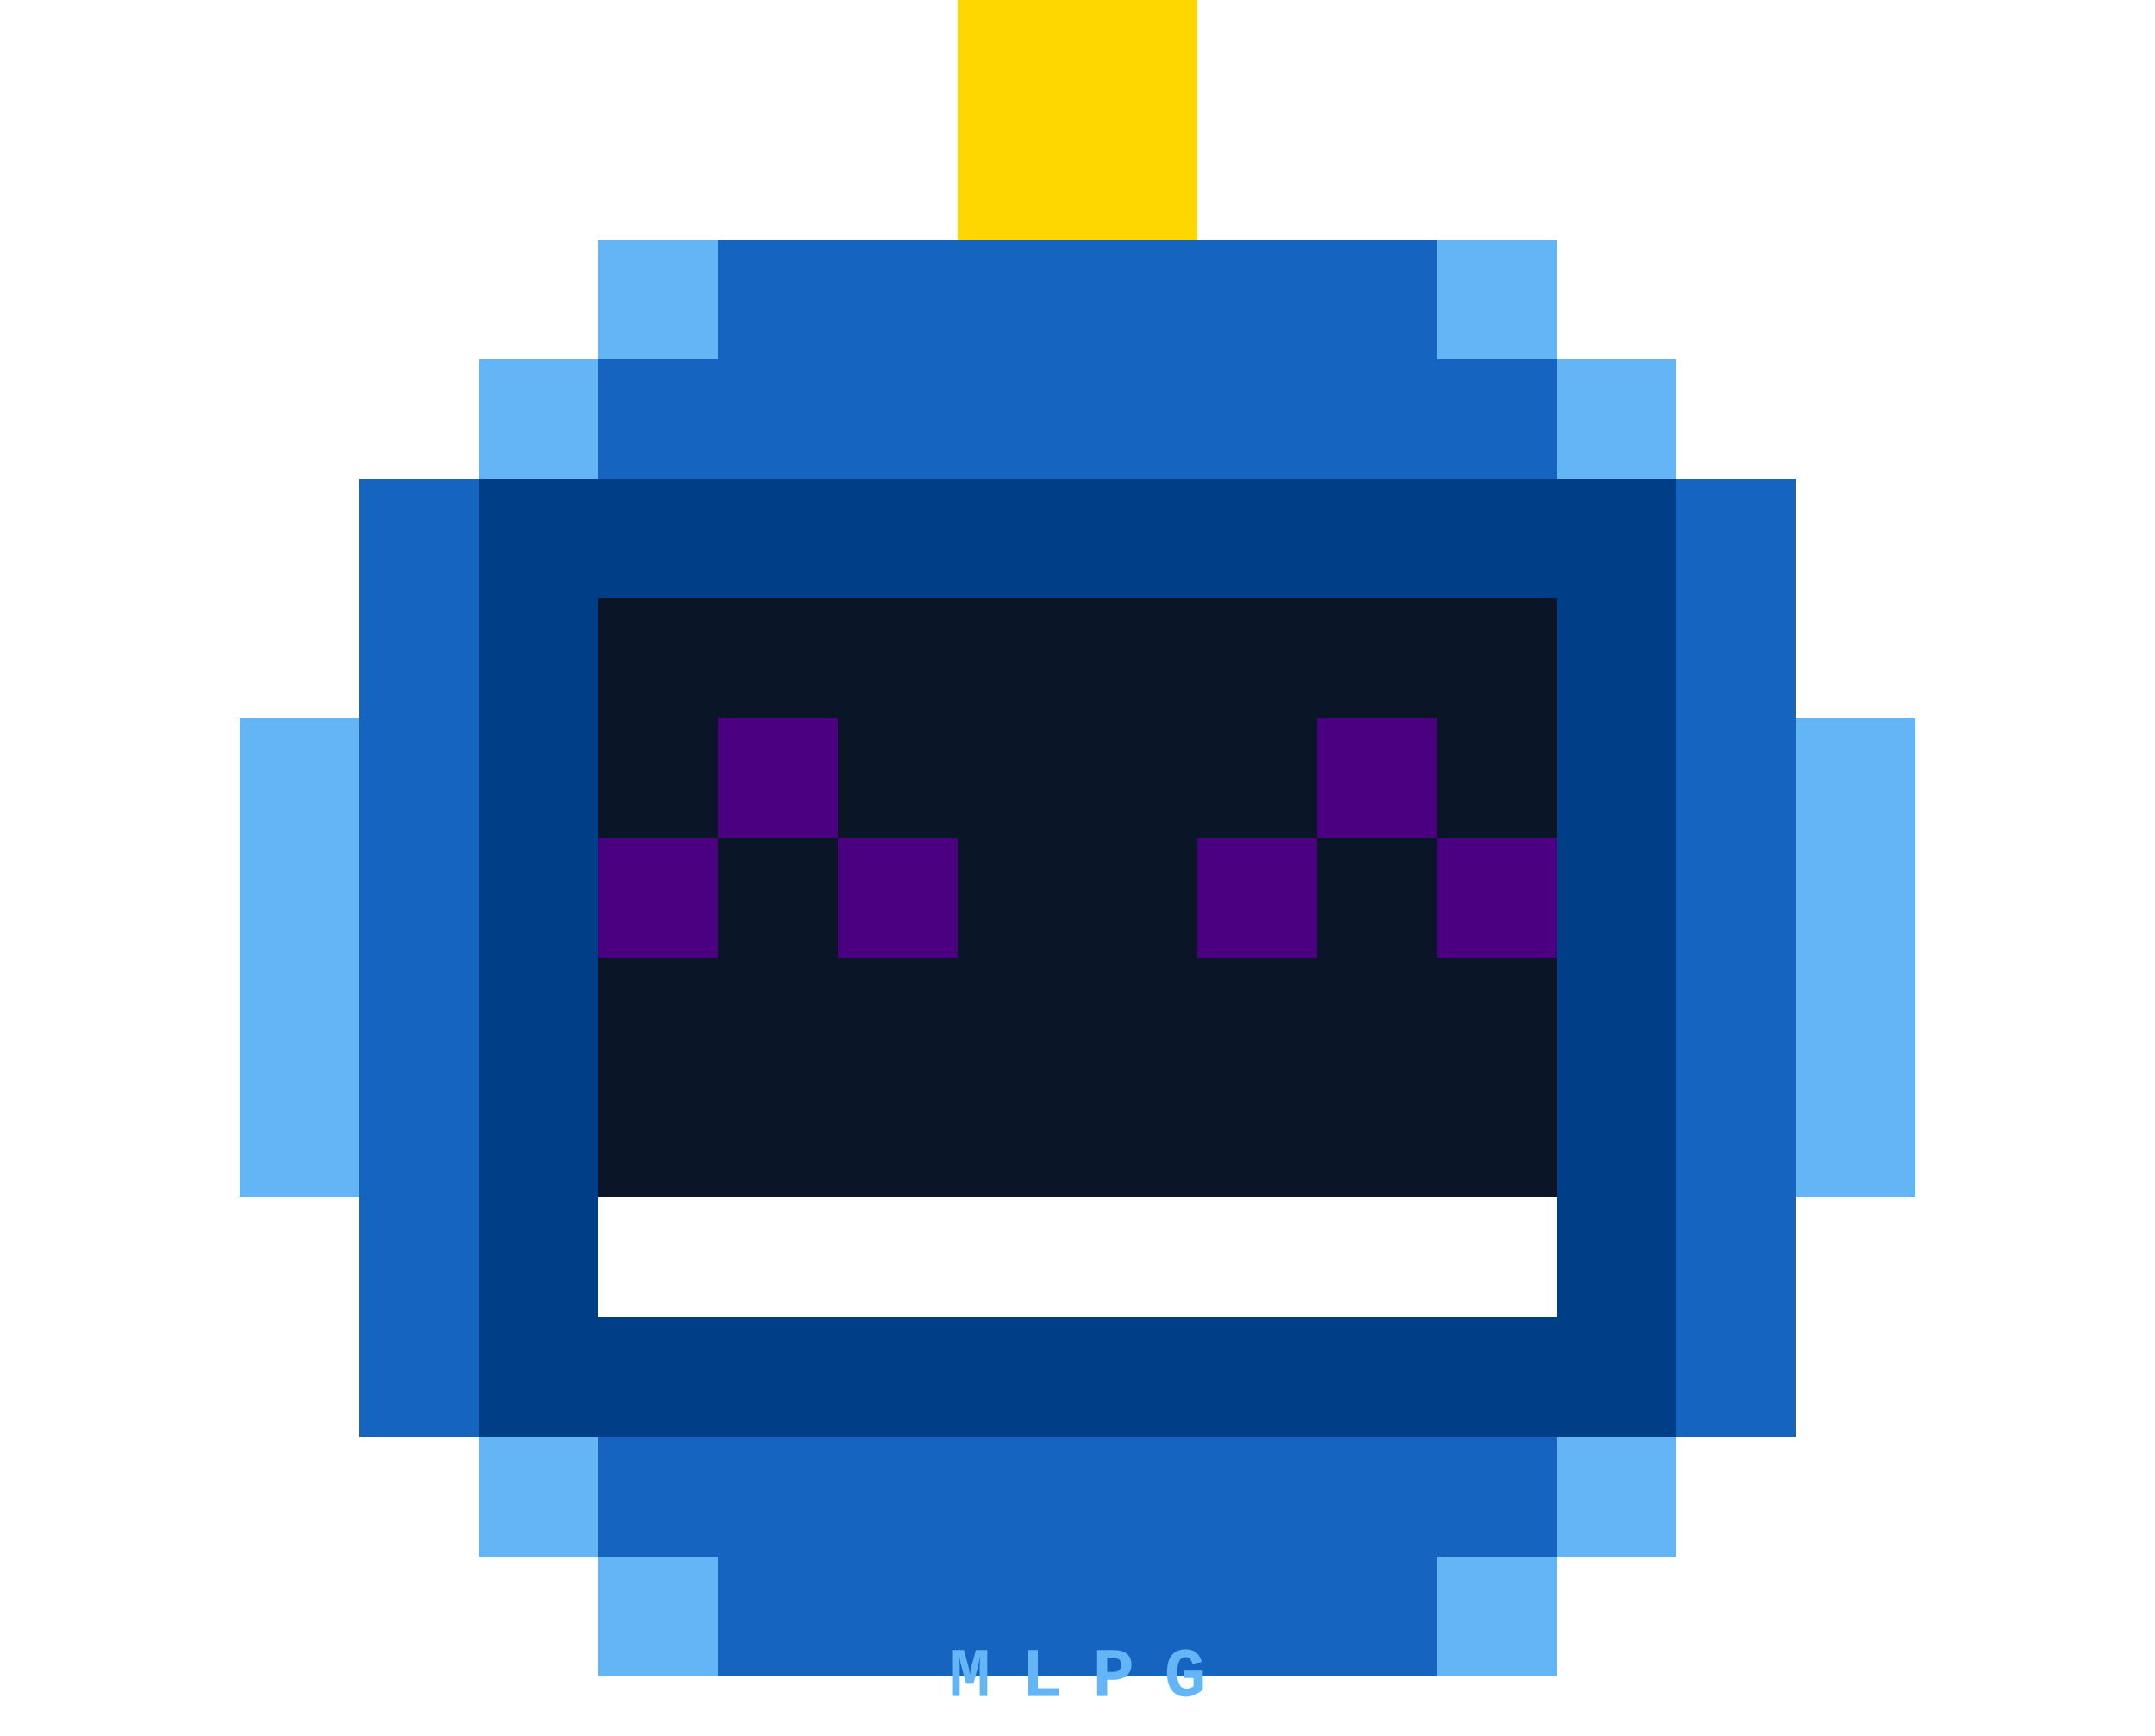
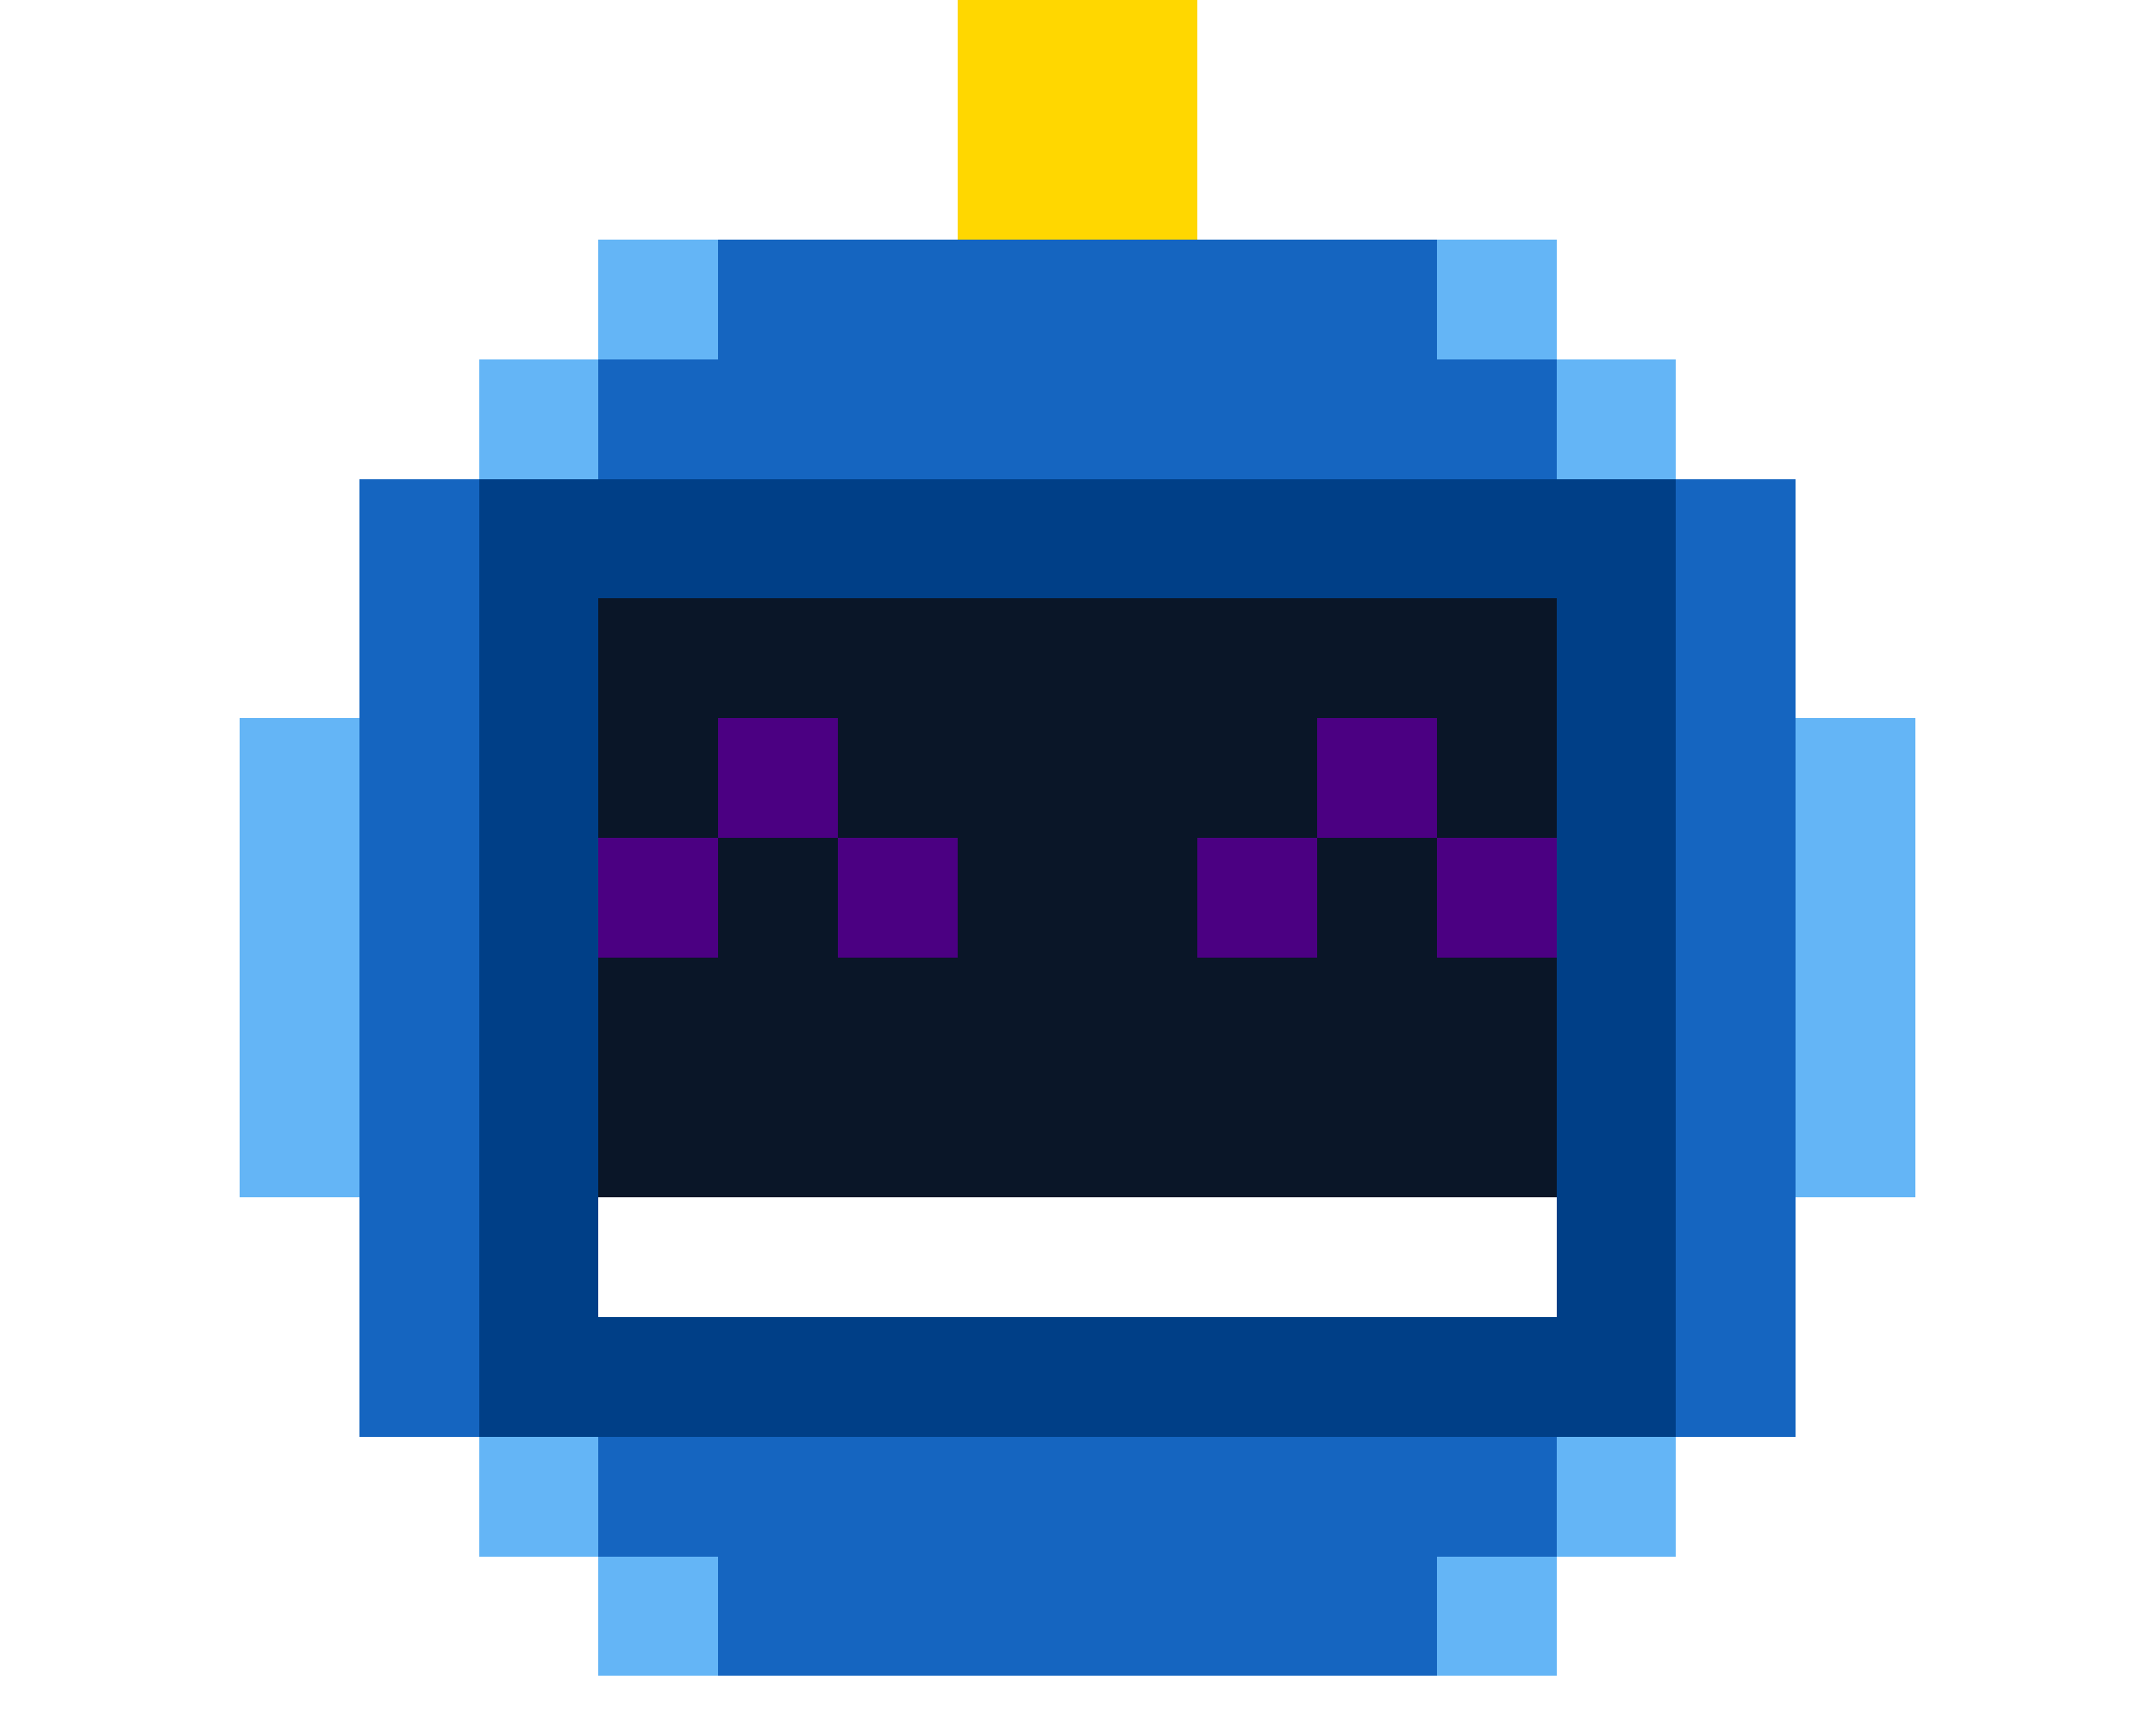
<svg xmlns="http://www.w3.org/2000/svg" viewBox="0 0 432 348" width="432" height="348" shape-rendering="crispEdges">
  <defs>
    <style>
    .g{fill:#FFD700}.b3{fill:#64B5F6}.b2{fill:#1565C0}.b1{fill:#003F87}.p{fill:#4B0082}.d{fill:#0A1628}
  </style>
  </defs>
  <rect x="192" y="0" width="24" height="24" class="g" />
  <rect x="216" y="0" width="24" height="24" class="g" />
  <rect x="192" y="24" width="24" height="24" class="g" />
  <rect x="216" y="24" width="24" height="24" class="g" />
  <rect x="120" y="48" width="24" height="24" class="b3" />
  <rect x="144" y="48" width="24" height="24" class="b2" />
  <rect x="168" y="48" width="24" height="24" class="b2" />
  <rect x="192" y="48" width="24" height="24" class="b2" />
  <rect x="216" y="48" width="24" height="24" class="b2" />
  <rect x="240" y="48" width="24" height="24" class="b2" />
  <rect x="264" y="48" width="24" height="24" class="b2" />
  <rect x="288" y="48" width="24" height="24" class="b3" />
  <rect x="96" y="72" width="24" height="24" class="b3" />
  <rect x="120" y="72" width="24" height="24" class="b2" />
  <rect x="144" y="72" width="24" height="24" class="b2" />
  <rect x="168" y="72" width="24" height="24" class="b2" />
  <rect x="192" y="72" width="24" height="24" class="b2" />
  <rect x="216" y="72" width="24" height="24" class="b2" />
  <rect x="240" y="72" width="24" height="24" class="b2" />
  <rect x="264" y="72" width="24" height="24" class="b2" />
  <rect x="288" y="72" width="24" height="24" class="b2" />
  <rect x="312" y="72" width="24" height="24" class="b3" />
  <rect x="72" y="96" width="24" height="24" class="b2" />
  <rect x="96" y="96" width="24" height="24" class="b1" />
  <rect x="120" y="96" width="24" height="24" class="b1" />
  <rect x="144" y="96" width="24" height="24" class="b1" />
  <rect x="168" y="96" width="24" height="24" class="b1" />
  <rect x="192" y="96" width="24" height="24" class="b1" />
  <rect x="216" y="96" width="24" height="24" class="b1" />
  <rect x="240" y="96" width="24" height="24" class="b1" />
  <rect x="264" y="96" width="24" height="24" class="b1" />
  <rect x="288" y="96" width="24" height="24" class="b1" />
  <rect x="312" y="96" width="24" height="24" class="b1" />
  <rect x="336" y="96" width="24" height="24" class="b2" />
  <rect x="48" y="144" width="24" height="24" class="b3" />
  <rect x="360" y="144" width="24" height="24" class="b3" />
  <rect x="48" y="168" width="24" height="24" class="b3" />
  <rect x="360" y="168" width="24" height="24" class="b3" />
  <rect x="48" y="192" width="24" height="24" class="b3" />
  <rect x="360" y="192" width="24" height="24" class="b3" />
  <rect x="48" y="216" width="24" height="24" class="b3" />
  <rect x="360" y="216" width="24" height="24" class="b3" />
  <rect x="72" y="120" width="24" height="24" class="b2" />
  <rect x="96" y="120" width="24" height="24" class="b1" />
  <rect x="312" y="120" width="24" height="24" class="b1" />
  <rect x="336" y="120" width="24" height="24" class="b2" />
  <rect x="72" y="144" width="24" height="24" class="b2" />
  <rect x="96" y="144" width="24" height="24" class="b1" />
  <rect x="312" y="144" width="24" height="24" class="b1" />
  <rect x="336" y="144" width="24" height="24" class="b2" />
  <rect x="72" y="168" width="24" height="24" class="b2" />
  <rect x="96" y="168" width="24" height="24" class="b1" />
  <rect x="312" y="168" width="24" height="24" class="b1" />
  <rect x="336" y="168" width="24" height="24" class="b2" />
  <rect x="72" y="192" width="24" height="24" class="b2" />
  <rect x="96" y="192" width="24" height="24" class="b1" />
  <rect x="312" y="192" width="24" height="24" class="b1" />
  <rect x="336" y="192" width="24" height="24" class="b2" />
  <rect x="72" y="216" width="24" height="24" class="b2" />
  <rect x="96" y="216" width="24" height="24" class="b1" />
  <rect x="312" y="216" width="24" height="24" class="b1" />
  <rect x="336" y="216" width="24" height="24" class="b2" />
  <rect x="72" y="240" width="24" height="24" class="b2" />
  <rect x="96" y="240" width="24" height="24" class="b1" />
  <rect x="312" y="240" width="24" height="24" class="b1" />
  <rect x="336" y="240" width="24" height="24" class="b2" />
  <rect x="120" y="120" width="192" height="120" class="d" />
  <rect x="144" y="144" width="24" height="24" class="p" />
  <rect x="120" y="168" width="24" height="24" class="p" />
  <rect x="168" y="168" width="24" height="24" class="p" />
  <rect x="264" y="144" width="24" height="24" class="p" />
  <rect x="240" y="168" width="24" height="24" class="p" />
  <rect x="288" y="168" width="24" height="24" class="p" />
  <rect x="72" y="264" width="24" height="24" class="b2" />
  <rect x="96" y="264" width="24" height="24" class="b1" />
  <rect x="120" y="264" width="24" height="24" class="b1" />
  <rect x="144" y="264" width="24" height="24" class="b1" />
  <rect x="168" y="264" width="24" height="24" class="b1" />
  <rect x="192" y="264" width="24" height="24" class="b1" />
  <rect x="216" y="264" width="24" height="24" class="b1" />
  <rect x="240" y="264" width="24" height="24" class="b1" />
  <rect x="264" y="264" width="24" height="24" class="b1" />
  <rect x="288" y="264" width="24" height="24" class="b1" />
  <rect x="312" y="264" width="24" height="24" class="b1" />
  <rect x="336" y="264" width="24" height="24" class="b2" />
  <rect x="96" y="288" width="24" height="24" class="b3" />
  <rect x="120" y="288" width="24" height="24" class="b2" />
  <rect x="144" y="288" width="24" height="24" class="b2" />
  <rect x="168" y="288" width="24" height="24" class="b2" />
  <rect x="192" y="288" width="24" height="24" class="b2" />
  <rect x="216" y="288" width="24" height="24" class="b2" />
  <rect x="240" y="288" width="24" height="24" class="b2" />
  <rect x="264" y="288" width="24" height="24" class="b2" />
  <rect x="288" y="288" width="24" height="24" class="b2" />
  <rect x="312" y="288" width="24" height="24" class="b3" />
  <rect x="120" y="312" width="24" height="24" class="b3" />
  <rect x="144" y="312" width="24" height="24" class="b2" />
  <rect x="168" y="312" width="24" height="24" class="b2" />
  <rect x="192" y="312" width="24" height="24" class="b2" />
  <rect x="216" y="312" width="24" height="24" class="b2" />
  <rect x="240" y="312" width="24" height="24" class="b2" />
  <rect x="264" y="312" width="24" height="24" class="b2" />
  <rect x="288" y="312" width="24" height="24" class="b3" />
-   <text x="216" y="340" text-anchor="middle" font-family="'Courier New',monospace" font-size="14" font-weight="bold" fill="#64B5F6" letter-spacing="6">MLPG</text>
</svg>
